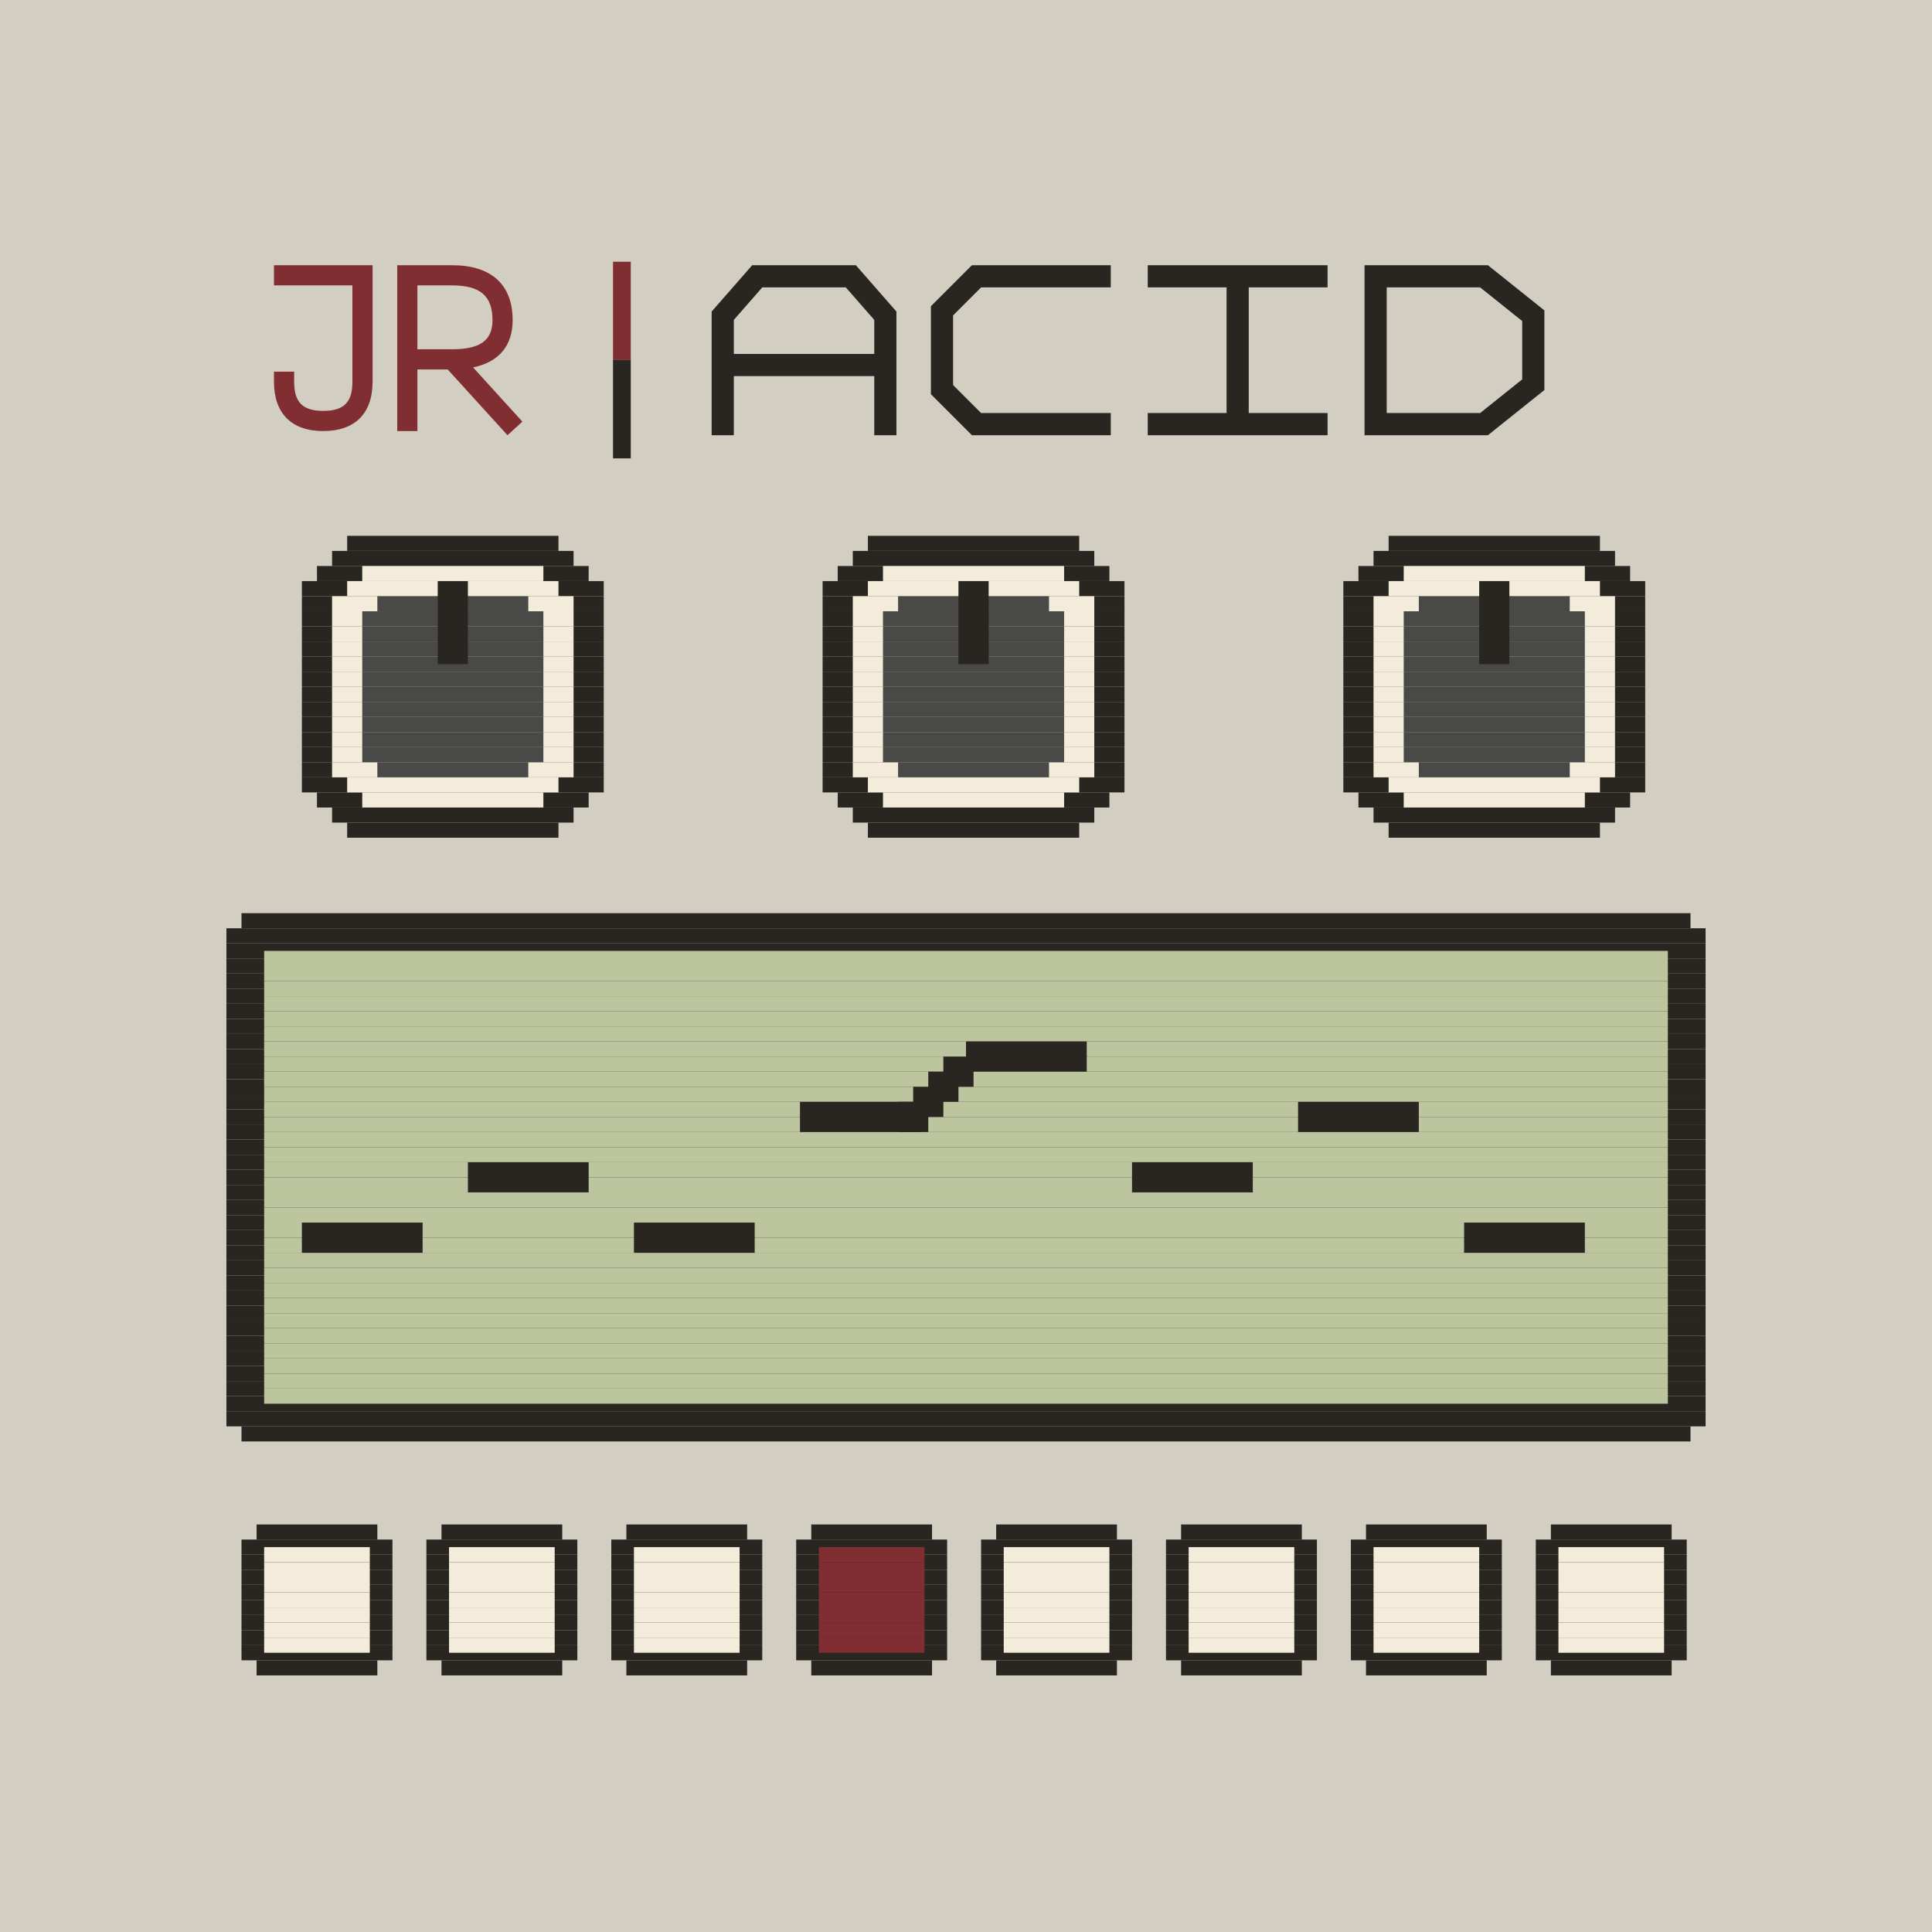
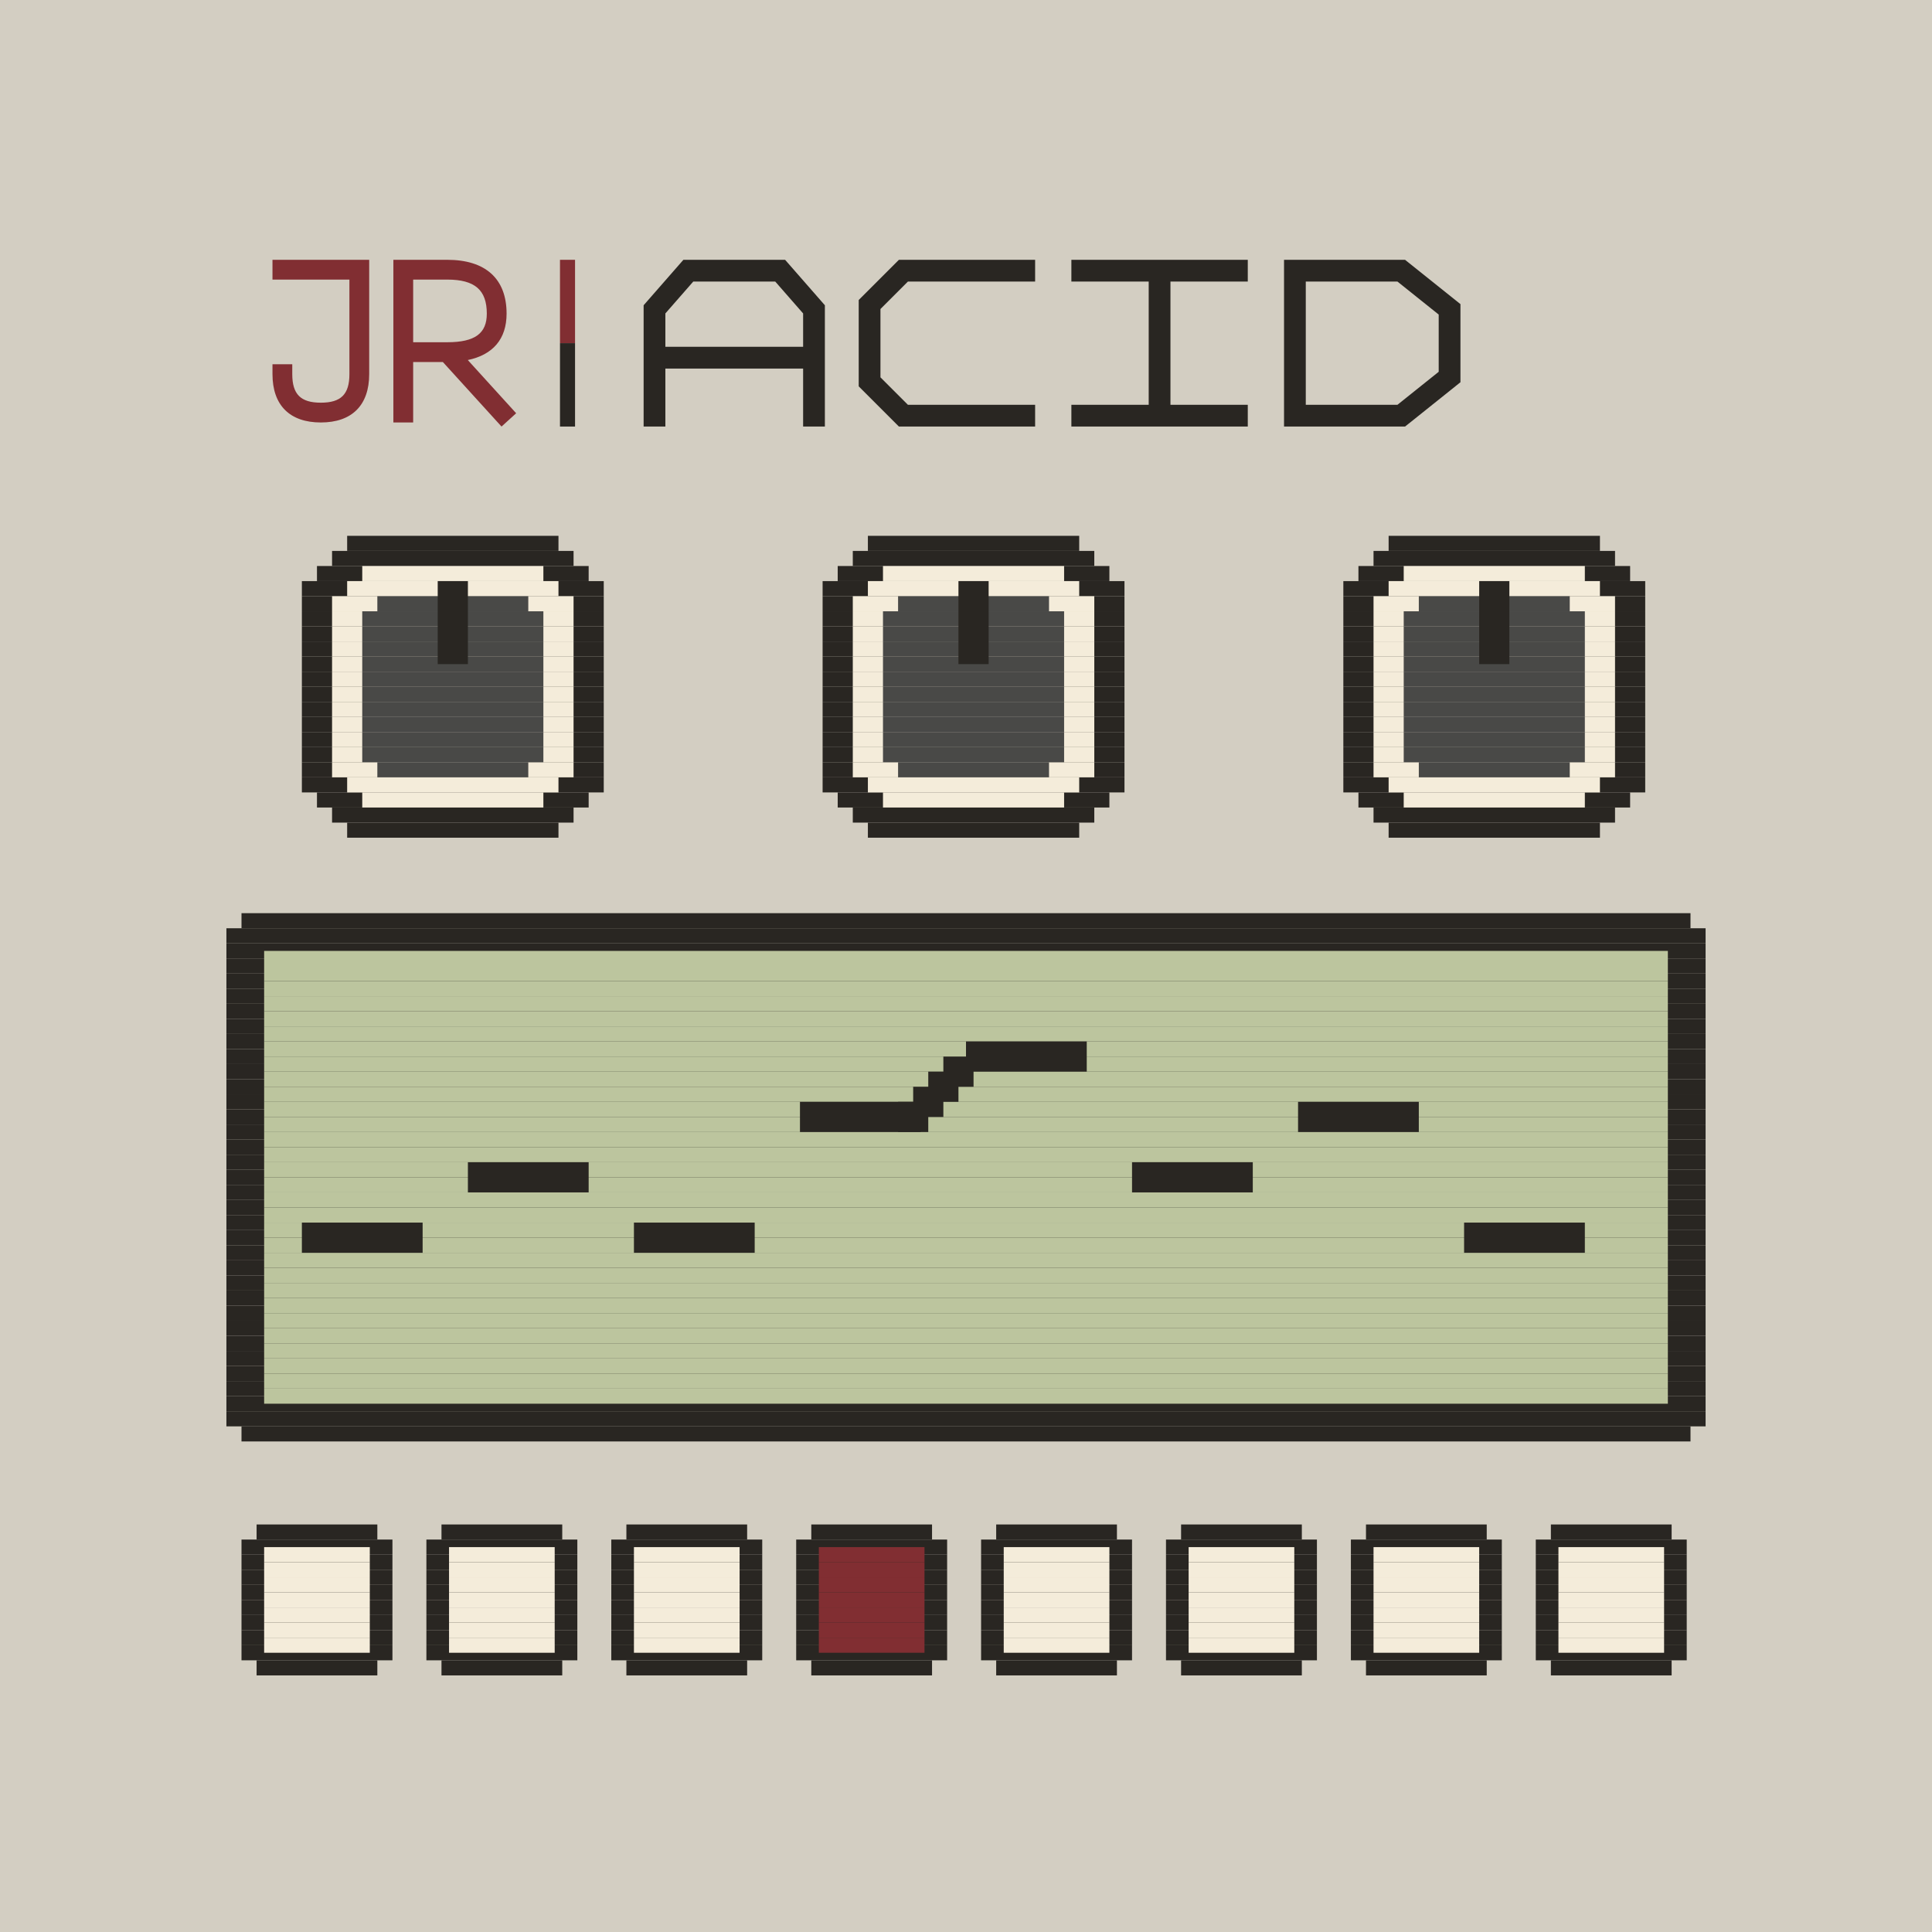
<svg xmlns="http://www.w3.org/2000/svg" width="1024" height="1024" viewBox="0 0 1024 1024">
  <rect x="0.0" y="0.0" width="1024.0" height="1024.0" fill="#D3CEC2" />
  <rect x="184.0" y="284.0" width="112.0" height="8.0" fill="#292622" />
  <rect x="176.0" y="292.0" width="128.0" height="8.0" fill="#292622" />
  <rect x="168.0" y="300.0" width="144.0" height="8.0" fill="#292622" />
  <rect x="160.0" y="308.0" width="160.0" height="8.0" fill="#292622" />
  <rect x="160.0" y="316.0" width="160.0" height="8.0" fill="#292622" />
  <rect x="160.0" y="324.0" width="160.0" height="8.0" fill="#292622" />
  <rect x="160.0" y="332.0" width="160.0" height="8.0" fill="#292622" />
  <rect x="160.0" y="340.0" width="160.0" height="8.0" fill="#292622" />
  <rect x="160.0" y="348.0" width="160.0" height="8.0" fill="#292622" />
  <rect x="160.0" y="356.0" width="160.0" height="8.0" fill="#292622" />
  <rect x="160.0" y="364.0" width="160.0" height="8.0" fill="#292622" />
  <rect x="160.0" y="372.0" width="160.0" height="8.0" fill="#292622" />
  <rect x="160.0" y="380.0" width="160.0" height="8.0" fill="#292622" />
  <rect x="160.0" y="388.0" width="160.0" height="8.0" fill="#292622" />
  <rect x="160.0" y="396.0" width="160.0" height="8.0" fill="#292622" />
  <rect x="160.0" y="404.0" width="160.0" height="8.0" fill="#292622" />
  <rect x="160.0" y="412.0" width="160.0" height="8.0" fill="#292622" />
  <rect x="168.0" y="420.0" width="144.0" height="8.0" fill="#292622" />
  <rect x="176.0" y="428.0" width="128.0" height="8.0" fill="#292622" />
  <rect x="184.0" y="436.0" width="112.0" height="8.0" fill="#292622" />
  <rect x="192.0" y="300.0" width="96.0" height="8.0" fill="#F4ECDA" />
  <rect x="184.0" y="308.0" width="112.0" height="8.0" fill="#F4ECDA" />
  <rect x="176.0" y="316.0" width="128.0" height="8.0" fill="#F4ECDA" />
  <rect x="176.0" y="324.0" width="128.0" height="8.0" fill="#F4ECDA" />
  <rect x="176.0" y="332.0" width="128.0" height="8.0" fill="#F4ECDA" />
  <rect x="176.0" y="340.0" width="128.0" height="8.0" fill="#F4ECDA" />
  <rect x="176.0" y="348.0" width="128.0" height="8.0" fill="#F4ECDA" />
  <rect x="176.0" y="356.0" width="128.0" height="8.0" fill="#F4ECDA" />
  <rect x="176.0" y="364.0" width="128.0" height="8.0" fill="#F4ECDA" />
  <rect x="176.0" y="372.0" width="128.0" height="8.0" fill="#F4ECDA" />
  <rect x="176.0" y="380.0" width="128.0" height="8.0" fill="#F4ECDA" />
  <rect x="176.0" y="388.0" width="128.0" height="8.0" fill="#F4ECDA" />
  <rect x="176.0" y="396.0" width="128.0" height="8.0" fill="#F4ECDA" />
  <rect x="176.0" y="404.0" width="128.0" height="8.0" fill="#F4ECDA" />
  <rect x="184.0" y="412.0" width="112.0" height="8.0" fill="#F4ECDA" />
  <rect x="192.0" y="420.0" width="96.0" height="8.0" fill="#F4ECDA" />
  <rect x="200.0" y="316.0" width="80.0" height="8.0" fill="#494947" />
  <rect x="192.0" y="324.0" width="96.0" height="8.0" fill="#494947" />
  <rect x="192.0" y="332.0" width="96.0" height="8.0" fill="#494947" />
  <rect x="192.0" y="340.0" width="96.0" height="8.0" fill="#494947" />
  <rect x="192.0" y="348.0" width="96.0" height="8.0" fill="#494947" />
  <rect x="192.0" y="356.0" width="96.0" height="8.0" fill="#494947" />
  <rect x="192.0" y="364.0" width="96.0" height="8.0" fill="#494947" />
  <rect x="192.0" y="372.0" width="96.0" height="8.0" fill="#494947" />
  <rect x="192.0" y="380.0" width="96.0" height="8.0" fill="#494947" />
  <rect x="192.0" y="388.0" width="96.0" height="8.0" fill="#494947" />
  <rect x="192.0" y="396.0" width="96.0" height="8.0" fill="#494947" />
  <rect x="200.0" y="404.0" width="80.0" height="8.0" fill="#494947" />
  <rect x="232.0" y="308.0" width="16.0" height="44.0" fill="#292622" />
  <rect x="460.0" y="284.0" width="112.0" height="8.0" fill="#292622" />
  <rect x="452.0" y="292.0" width="128.0" height="8.0" fill="#292622" />
  <rect x="444.0" y="300.0" width="144.0" height="8.0" fill="#292622" />
  <rect x="436.0" y="308.0" width="160.0" height="8.0" fill="#292622" />
  <rect x="436.0" y="316.0" width="160.0" height="8.0" fill="#292622" />
  <rect x="436.0" y="324.0" width="160.0" height="8.0" fill="#292622" />
  <rect x="436.0" y="332.0" width="160.0" height="8.0" fill="#292622" />
  <rect x="436.0" y="340.0" width="160.0" height="8.0" fill="#292622" />
  <rect x="436.0" y="348.0" width="160.0" height="8.0" fill="#292622" />
  <rect x="436.0" y="356.0" width="160.0" height="8.0" fill="#292622" />
  <rect x="436.0" y="364.0" width="160.0" height="8.0" fill="#292622" />
  <rect x="436.0" y="372.0" width="160.0" height="8.0" fill="#292622" />
  <rect x="436.0" y="380.0" width="160.0" height="8.0" fill="#292622" />
  <rect x="436.0" y="388.0" width="160.0" height="8.0" fill="#292622" />
  <rect x="436.0" y="396.0" width="160.0" height="8.0" fill="#292622" />
  <rect x="436.0" y="404.0" width="160.0" height="8.0" fill="#292622" />
  <rect x="436.0" y="412.0" width="160.0" height="8.0" fill="#292622" />
  <rect x="444.0" y="420.0" width="144.0" height="8.0" fill="#292622" />
  <rect x="452.0" y="428.0" width="128.0" height="8.0" fill="#292622" />
  <rect x="460.0" y="436.0" width="112.0" height="8.0" fill="#292622" />
  <rect x="468.0" y="300.0" width="96.0" height="8.0" fill="#F4ECDA" />
  <rect x="460.0" y="308.0" width="112.0" height="8.0" fill="#F4ECDA" />
  <rect x="452.0" y="316.0" width="128.0" height="8.0" fill="#F4ECDA" />
  <rect x="452.0" y="324.0" width="128.0" height="8.0" fill="#F4ECDA" />
  <rect x="452.0" y="332.0" width="128.0" height="8.0" fill="#F4ECDA" />
  <rect x="452.0" y="340.0" width="128.0" height="8.0" fill="#F4ECDA" />
  <rect x="452.0" y="348.0" width="128.0" height="8.0" fill="#F4ECDA" />
  <rect x="452.0" y="356.0" width="128.0" height="8.0" fill="#F4ECDA" />
  <rect x="452.0" y="364.0" width="128.0" height="8.0" fill="#F4ECDA" />
  <rect x="452.0" y="372.0" width="128.0" height="8.0" fill="#F4ECDA" />
  <rect x="452.0" y="380.0" width="128.0" height="8.0" fill="#F4ECDA" />
  <rect x="452.0" y="388.0" width="128.0" height="8.0" fill="#F4ECDA" />
  <rect x="452.0" y="396.0" width="128.0" height="8.0" fill="#F4ECDA" />
  <rect x="452.0" y="404.0" width="128.0" height="8.0" fill="#F4ECDA" />
  <rect x="460.0" y="412.0" width="112.0" height="8.0" fill="#F4ECDA" />
  <rect x="468.0" y="420.0" width="96.0" height="8.0" fill="#F4ECDA" />
  <rect x="476.0" y="316.0" width="80.0" height="8.0" fill="#494947" />
  <rect x="468.0" y="324.0" width="96.0" height="8.0" fill="#494947" />
  <rect x="468.0" y="332.0" width="96.0" height="8.0" fill="#494947" />
  <rect x="468.0" y="340.0" width="96.0" height="8.0" fill="#494947" />
  <rect x="468.0" y="348.0" width="96.0" height="8.0" fill="#494947" />
  <rect x="468.0" y="356.0" width="96.0" height="8.0" fill="#494947" />
  <rect x="468.0" y="364.0" width="96.0" height="8.0" fill="#494947" />
  <rect x="468.0" y="372.0" width="96.0" height="8.0" fill="#494947" />
  <rect x="468.0" y="380.0" width="96.0" height="8.0" fill="#494947" />
  <rect x="468.0" y="388.0" width="96.0" height="8.0" fill="#494947" />
  <rect x="468.0" y="396.0" width="96.0" height="8.0" fill="#494947" />
  <rect x="476.0" y="404.0" width="80.0" height="8.0" fill="#494947" />
  <rect x="508.0" y="308.0" width="16.0" height="44.0" fill="#292622" />
  <rect x="736.0" y="284.0" width="112.0" height="8.0" fill="#292622" />
  <rect x="728.0" y="292.0" width="128.0" height="8.0" fill="#292622" />
  <rect x="720.0" y="300.0" width="144.0" height="8.0" fill="#292622" />
  <rect x="712.0" y="308.0" width="160.0" height="8.0" fill="#292622" />
  <rect x="712.0" y="316.0" width="160.0" height="8.0" fill="#292622" />
  <rect x="712.0" y="324.0" width="160.0" height="8.0" fill="#292622" />
  <rect x="712.0" y="332.0" width="160.0" height="8.0" fill="#292622" />
  <rect x="712.0" y="340.0" width="160.0" height="8.0" fill="#292622" />
  <rect x="712.0" y="348.0" width="160.0" height="8.0" fill="#292622" />
  <rect x="712.0" y="356.0" width="160.0" height="8.0" fill="#292622" />
  <rect x="712.0" y="364.0" width="160.0" height="8.0" fill="#292622" />
  <rect x="712.0" y="372.0" width="160.0" height="8.0" fill="#292622" />
  <rect x="712.0" y="380.0" width="160.0" height="8.0" fill="#292622" />
  <rect x="712.0" y="388.0" width="160.0" height="8.0" fill="#292622" />
  <rect x="712.0" y="396.0" width="160.0" height="8.0" fill="#292622" />
  <rect x="712.0" y="404.0" width="160.0" height="8.0" fill="#292622" />
  <rect x="712.0" y="412.0" width="160.0" height="8.0" fill="#292622" />
  <rect x="720.0" y="420.0" width="144.0" height="8.0" fill="#292622" />
  <rect x="728.0" y="428.0" width="128.0" height="8.0" fill="#292622" />
  <rect x="736.0" y="436.0" width="112.0" height="8.0" fill="#292622" />
  <rect x="744.0" y="300.0" width="96.0" height="8.0" fill="#F4ECDA" />
  <rect x="736.0" y="308.0" width="112.0" height="8.0" fill="#F4ECDA" />
  <rect x="728.0" y="316.0" width="128.0" height="8.0" fill="#F4ECDA" />
  <rect x="728.0" y="324.0" width="128.0" height="8.0" fill="#F4ECDA" />
  <rect x="728.0" y="332.0" width="128.0" height="8.0" fill="#F4ECDA" />
  <rect x="728.0" y="340.0" width="128.0" height="8.0" fill="#F4ECDA" />
  <rect x="728.0" y="348.0" width="128.0" height="8.0" fill="#F4ECDA" />
  <rect x="728.0" y="356.0" width="128.0" height="8.0" fill="#F4ECDA" />
  <rect x="728.0" y="364.0" width="128.0" height="8.0" fill="#F4ECDA" />
  <rect x="728.0" y="372.0" width="128.0" height="8.0" fill="#F4ECDA" />
  <rect x="728.0" y="380.0" width="128.0" height="8.0" fill="#F4ECDA" />
  <rect x="728.0" y="388.0" width="128.0" height="8.0" fill="#F4ECDA" />
  <rect x="728.0" y="396.0" width="128.0" height="8.0" fill="#F4ECDA" />
  <rect x="728.0" y="404.0" width="128.0" height="8.0" fill="#F4ECDA" />
  <rect x="736.0" y="412.0" width="112.0" height="8.0" fill="#F4ECDA" />
  <rect x="744.0" y="420.0" width="96.0" height="8.0" fill="#F4ECDA" />
  <rect x="752.0" y="316.0" width="80.0" height="8.0" fill="#494947" />
  <rect x="744.0" y="324.0" width="96.0" height="8.0" fill="#494947" />
  <rect x="744.0" y="332.0" width="96.0" height="8.0" fill="#494947" />
  <rect x="744.0" y="340.0" width="96.0" height="8.0" fill="#494947" />
  <rect x="744.0" y="348.0" width="96.0" height="8.0" fill="#494947" />
  <rect x="744.0" y="356.0" width="96.0" height="8.0" fill="#494947" />
  <rect x="744.0" y="364.0" width="96.0" height="8.0" fill="#494947" />
  <rect x="744.0" y="372.0" width="96.0" height="8.0" fill="#494947" />
  <rect x="744.0" y="380.0" width="96.0" height="8.0" fill="#494947" />
  <rect x="744.0" y="388.0" width="96.0" height="8.0" fill="#494947" />
  <rect x="744.0" y="396.0" width="96.0" height="8.0" fill="#494947" />
  <rect x="752.0" y="404.0" width="80.0" height="8.0" fill="#494947" />
  <rect x="784.0" y="308.0" width="16.0" height="44.0" fill="#292622" />
  <rect x="128.0" y="484.0" width="768.0" height="8.0" fill="#292622" />
  <rect x="120.0" y="492.0" width="784.0" height="8.0" fill="#292622" />
  <rect x="120.0" y="500.0" width="784.0" height="8.0" fill="#292622" />
  <rect x="120.0" y="508.0" width="784.0" height="8.0" fill="#292622" />
  <rect x="120.0" y="516.0" width="784.0" height="8.0" fill="#292622" />
  <rect x="120.0" y="524.0" width="784.0" height="8.0" fill="#292622" />
  <rect x="120.0" y="532.0" width="784.0" height="8.0" fill="#292622" />
  <rect x="120.0" y="540.0" width="784.0" height="8.0" fill="#292622" />
  <rect x="120.0" y="548.0" width="784.0" height="8.0" fill="#292622" />
  <rect x="120.0" y="556.0" width="784.0" height="8.0" fill="#292622" />
  <rect x="120.0" y="564.0" width="784.0" height="8.0" fill="#292622" />
  <rect x="120.0" y="572.0" width="784.0" height="8.0" fill="#292622" />
  <rect x="120.0" y="580.0" width="784.0" height="8.0" fill="#292622" />
  <rect x="120.0" y="588.0" width="784.0" height="8.0" fill="#292622" />
  <rect x="120.0" y="596.0" width="784.0" height="8.0" fill="#292622" />
  <rect x="120.0" y="604.0" width="784.0" height="8.0" fill="#292622" />
  <rect x="120.0" y="612.0" width="784.0" height="8.0" fill="#292622" />
  <rect x="120.0" y="620.0" width="784.0" height="8.0" fill="#292622" />
  <rect x="120.0" y="628.0" width="784.0" height="8.0" fill="#292622" />
  <rect x="120.0" y="636.0" width="784.0" height="8.0" fill="#292622" />
  <rect x="120.0" y="644.0" width="784.0" height="8.0" fill="#292622" />
  <rect x="120.0" y="652.0" width="784.0" height="8.0" fill="#292622" />
  <rect x="120.0" y="660.0" width="784.0" height="8.0" fill="#292622" />
  <rect x="120.0" y="668.0" width="784.0" height="8.0" fill="#292622" />
  <rect x="120.0" y="676.0" width="784.0" height="8.0" fill="#292622" />
  <rect x="120.0" y="684.0" width="784.0" height="8.0" fill="#292622" />
  <rect x="120.0" y="692.0" width="784.0" height="8.0" fill="#292622" />
  <rect x="120.0" y="700.0" width="784.0" height="8.0" fill="#292622" />
  <rect x="120.0" y="708.0" width="784.0" height="8.0" fill="#292622" />
  <rect x="120.0" y="716.0" width="784.0" height="8.0" fill="#292622" />
  <rect x="120.0" y="724.0" width="784.0" height="8.0" fill="#292622" />
  <rect x="120.0" y="732.0" width="784.0" height="8.0" fill="#292622" />
  <rect x="120.0" y="740.0" width="784.0" height="8.0" fill="#292622" />
  <rect x="120.0" y="748.0" width="784.0" height="8.0" fill="#292622" />
  <rect x="128.0" y="756.0" width="768.0" height="8.0" fill="#292622" />
  <rect x="140.0" y="504.0" width="744.0" height="8.0" fill="#BCC59E" />
  <rect x="140.0" y="512.0" width="744.0" height="8.0" fill="#BCC59E" />
  <rect x="140.0" y="520.0" width="744.0" height="8.0" fill="#BCC59E" />
  <rect x="140.0" y="528.0" width="744.0" height="8.0" fill="#BCC59E" />
  <rect x="140.0" y="536.0" width="744.0" height="8.0" fill="#BCC59E" />
  <rect x="140.0" y="544.0" width="744.0" height="8.0" fill="#BCC59E" />
  <rect x="140.0" y="552.0" width="744.0" height="8.0" fill="#BCC59E" />
  <rect x="140.0" y="560.0" width="744.0" height="8.0" fill="#BCC59E" />
  <rect x="140.0" y="568.0" width="744.0" height="8.0" fill="#BCC59E" />
  <rect x="140.0" y="576.0" width="744.0" height="8.0" fill="#BCC59E" />
  <rect x="140.0" y="584.0" width="744.0" height="8.0" fill="#BCC59E" />
  <rect x="140.0" y="592.0" width="744.0" height="8.0" fill="#BCC59E" />
  <rect x="140.0" y="600.0" width="744.0" height="8.0" fill="#BCC59E" />
  <rect x="140.0" y="608.0" width="744.0" height="8.0" fill="#BCC59E" />
  <rect x="140.0" y="616.0" width="744.0" height="8.0" fill="#BCC59E" />
  <rect x="140.0" y="624.0" width="744.0" height="8.0" fill="#BCC59E" />
  <rect x="140.0" y="632.0" width="744.0" height="8.0" fill="#BCC59E" />
  <rect x="140.0" y="640.0" width="744.0" height="8.0" fill="#BCC59E" />
  <rect x="140.0" y="648.0" width="744.0" height="8.0" fill="#BCC59E" />
  <rect x="140.0" y="656.0" width="744.0" height="8.0" fill="#BCC59E" />
  <rect x="140.0" y="664.0" width="744.0" height="8.0" fill="#BCC59E" />
  <rect x="140.0" y="672.0" width="744.0" height="8.0" fill="#BCC59E" />
  <rect x="140.0" y="680.0" width="744.0" height="8.0" fill="#BCC59E" />
  <rect x="140.0" y="688.0" width="744.0" height="8.0" fill="#BCC59E" />
  <rect x="140.0" y="696.0" width="744.0" height="8.0" fill="#BCC59E" />
  <rect x="140.0" y="704.0" width="744.0" height="8.0" fill="#BCC59E" />
  <rect x="140.0" y="712.0" width="744.0" height="8.0" fill="#BCC59E" />
  <rect x="140.0" y="720.0" width="744.0" height="8.0" fill="#BCC59E" />
  <rect x="140.0" y="728.0" width="744.0" height="8.0" fill="#BCC59E" />
  <rect x="140.0" y="736.0" width="744.0" height="8.0" fill="#BCC59E" />
  <rect x="160.0" y="648.0" width="64.0" height="16.0" fill="#292622" />
  <rect x="248.0" y="616.0" width="64.0" height="16.0" fill="#292622" />
  <rect x="336.0" y="648.0" width="64.0" height="16.0" fill="#292622" />
  <rect x="424.0" y="584.0" width="64.0" height="16.0" fill="#292622" />
  <rect x="512.0" y="552.0" width="64.0" height="16.0" fill="#292622" />
  <rect x="600.0" y="616.0" width="64.0" height="16.0" fill="#292622" />
  <rect x="688.0" y="584.0" width="64.0" height="16.0" fill="#292622" />
  <rect x="776.0" y="648.0" width="64.0" height="16.0" fill="#292622" />
  <rect x="476.0" y="584.0" width="16.0" height="16.0" fill="#292622" />
  <rect x="484.0" y="576.0" width="16.0" height="16.0" fill="#292622" />
  <rect x="492.0" y="568.0" width="16.0" height="16.0" fill="#292622" />
  <rect x="500.0" y="560.0" width="16.0" height="16.0" fill="#292622" />
  <rect x="136.0" y="808.0" width="64.0" height="8.0" fill="#292622" />
  <rect x="128.0" y="816.0" width="80.0" height="8.0" fill="#292622" />
  <rect x="128.0" y="824.0" width="80.0" height="8.0" fill="#292622" />
  <rect x="128.0" y="832.0" width="80.0" height="8.0" fill="#292622" />
  <rect x="128.0" y="840.0" width="80.0" height="8.0" fill="#292622" />
  <rect x="128.0" y="848.0" width="80.0" height="8.0" fill="#292622" />
  <rect x="128.0" y="856.0" width="80.0" height="8.0" fill="#292622" />
  <rect x="128.0" y="864.0" width="80.0" height="8.0" fill="#292622" />
  <rect x="128.0" y="872.0" width="80.0" height="8.0" fill="#292622" />
  <rect x="136.0" y="880.0" width="64.0" height="8.0" fill="#292622" />
  <rect x="140.0" y="820.0" width="56.0" height="8.0" fill="#F4ECDA" />
  <rect x="140.0" y="828.0" width="56.0" height="8.0" fill="#F4ECDA" />
  <rect x="140.0" y="836.0" width="56.0" height="8.0" fill="#F4ECDA" />
  <rect x="140.0" y="844.0" width="56.0" height="8.0" fill="#F4ECDA" />
  <rect x="140.0" y="852.0" width="56.0" height="8.0" fill="#F4ECDA" />
  <rect x="140.0" y="860.0" width="56.0" height="8.0" fill="#F4ECDA" />
  <rect x="140.0" y="868.0" width="56.0" height="8.0" fill="#F4ECDA" />
  <rect x="234.0" y="808.0" width="64.0" height="8.0" fill="#292622" />
  <rect x="226.0" y="816.0" width="80.0" height="8.0" fill="#292622" />
  <rect x="226.0" y="824.0" width="80.0" height="8.0" fill="#292622" />
  <rect x="226.0" y="832.0" width="80.0" height="8.0" fill="#292622" />
  <rect x="226.0" y="840.0" width="80.0" height="8.0" fill="#292622" />
  <rect x="226.0" y="848.0" width="80.0" height="8.0" fill="#292622" />
  <rect x="226.0" y="856.0" width="80.0" height="8.0" fill="#292622" />
  <rect x="226.0" y="864.0" width="80.0" height="8.0" fill="#292622" />
  <rect x="226.0" y="872.0" width="80.0" height="8.0" fill="#292622" />
  <rect x="234.0" y="880.0" width="64.0" height="8.0" fill="#292622" />
  <rect x="238.0" y="820.0" width="56.0" height="8.0" fill="#F4ECDA" />
  <rect x="238.0" y="828.0" width="56.0" height="8.0" fill="#F4ECDA" />
  <rect x="238.0" y="836.0" width="56.0" height="8.0" fill="#F4ECDA" />
  <rect x="238.0" y="844.0" width="56.0" height="8.0" fill="#F4ECDA" />
  <rect x="238.0" y="852.0" width="56.0" height="8.0" fill="#F4ECDA" />
  <rect x="238.0" y="860.0" width="56.0" height="8.0" fill="#F4ECDA" />
  <rect x="238.0" y="868.0" width="56.0" height="8.0" fill="#F4ECDA" />
  <rect x="332.0" y="808.0" width="64.0" height="8.0" fill="#292622" />
  <rect x="324.0" y="816.0" width="80.0" height="8.0" fill="#292622" />
  <rect x="324.0" y="824.0" width="80.0" height="8.0" fill="#292622" />
  <rect x="324.0" y="832.0" width="80.0" height="8.0" fill="#292622" />
  <rect x="324.0" y="840.0" width="80.0" height="8.0" fill="#292622" />
  <rect x="324.0" y="848.0" width="80.0" height="8.0" fill="#292622" />
  <rect x="324.0" y="856.0" width="80.0" height="8.0" fill="#292622" />
  <rect x="324.0" y="864.0" width="80.0" height="8.0" fill="#292622" />
  <rect x="324.0" y="872.0" width="80.0" height="8.0" fill="#292622" />
  <rect x="332.0" y="880.0" width="64.0" height="8.0" fill="#292622" />
  <rect x="336.0" y="820.0" width="56.0" height="8.0" fill="#F4ECDA" />
  <rect x="336.0" y="828.0" width="56.0" height="8.0" fill="#F4ECDA" />
  <rect x="336.0" y="836.0" width="56.0" height="8.0" fill="#F4ECDA" />
  <rect x="336.0" y="844.0" width="56.0" height="8.0" fill="#F4ECDA" />
  <rect x="336.0" y="852.0" width="56.0" height="8.0" fill="#F4ECDA" />
  <rect x="336.0" y="860.0" width="56.0" height="8.0" fill="#F4ECDA" />
  <rect x="336.0" y="868.0" width="56.0" height="8.0" fill="#F4ECDA" />
  <rect x="430.0" y="808.0" width="64.0" height="8.0" fill="#292622" />
  <rect x="422.0" y="816.0" width="80.0" height="8.0" fill="#292622" />
  <rect x="422.0" y="824.0" width="80.0" height="8.0" fill="#292622" />
  <rect x="422.0" y="832.0" width="80.0" height="8.0" fill="#292622" />
  <rect x="422.0" y="840.0" width="80.0" height="8.0" fill="#292622" />
  <rect x="422.0" y="848.0" width="80.0" height="8.0" fill="#292622" />
  <rect x="422.0" y="856.0" width="80.0" height="8.0" fill="#292622" />
  <rect x="422.0" y="864.0" width="80.0" height="8.0" fill="#292622" />
  <rect x="422.0" y="872.0" width="80.0" height="8.0" fill="#292622" />
  <rect x="430.0" y="880.0" width="64.0" height="8.0" fill="#292622" />
  <rect x="434.0" y="820.0" width="56.0" height="8.0" fill="#812E32" />
  <rect x="434.0" y="828.0" width="56.0" height="8.0" fill="#812E32" />
  <rect x="434.0" y="836.0" width="56.0" height="8.0" fill="#812E32" />
  <rect x="434.0" y="844.0" width="56.0" height="8.0" fill="#812E32" />
  <rect x="434.0" y="852.0" width="56.0" height="8.0" fill="#812E32" />
  <rect x="434.0" y="860.0" width="56.0" height="8.0" fill="#812E32" />
  <rect x="434.0" y="868.0" width="56.0" height="8.0" fill="#812E32" />
  <rect x="528.0" y="808.0" width="64.0" height="8.0" fill="#292622" />
  <rect x="520.0" y="816.0" width="80.0" height="8.0" fill="#292622" />
  <rect x="520.0" y="824.0" width="80.0" height="8.0" fill="#292622" />
  <rect x="520.0" y="832.0" width="80.0" height="8.0" fill="#292622" />
  <rect x="520.0" y="840.0" width="80.0" height="8.0" fill="#292622" />
  <rect x="520.0" y="848.0" width="80.0" height="8.0" fill="#292622" />
  <rect x="520.0" y="856.0" width="80.0" height="8.0" fill="#292622" />
  <rect x="520.0" y="864.0" width="80.0" height="8.0" fill="#292622" />
  <rect x="520.0" y="872.0" width="80.0" height="8.0" fill="#292622" />
  <rect x="528.0" y="880.0" width="64.0" height="8.0" fill="#292622" />
  <rect x="532.0" y="820.0" width="56.0" height="8.0" fill="#F4ECDA" />
  <rect x="532.0" y="828.0" width="56.0" height="8.0" fill="#F4ECDA" />
  <rect x="532.0" y="836.0" width="56.0" height="8.0" fill="#F4ECDA" />
  <rect x="532.0" y="844.0" width="56.0" height="8.0" fill="#F4ECDA" />
  <rect x="532.0" y="852.0" width="56.0" height="8.0" fill="#F4ECDA" />
  <rect x="532.0" y="860.0" width="56.0" height="8.0" fill="#F4ECDA" />
  <rect x="532.0" y="868.0" width="56.0" height="8.0" fill="#F4ECDA" />
  <rect x="626.0" y="808.0" width="64.0" height="8.0" fill="#292622" />
  <rect x="618.0" y="816.0" width="80.0" height="8.0" fill="#292622" />
  <rect x="618.0" y="824.0" width="80.0" height="8.0" fill="#292622" />
  <rect x="618.0" y="832.0" width="80.0" height="8.0" fill="#292622" />
  <rect x="618.0" y="840.0" width="80.0" height="8.0" fill="#292622" />
  <rect x="618.0" y="848.0" width="80.0" height="8.0" fill="#292622" />
  <rect x="618.0" y="856.0" width="80.0" height="8.0" fill="#292622" />
  <rect x="618.0" y="864.0" width="80.0" height="8.0" fill="#292622" />
  <rect x="618.0" y="872.0" width="80.0" height="8.0" fill="#292622" />
  <rect x="626.0" y="880.0" width="64.0" height="8.0" fill="#292622" />
  <rect x="630.0" y="820.0" width="56.0" height="8.0" fill="#F4ECDA" />
  <rect x="630.0" y="828.0" width="56.0" height="8.0" fill="#F4ECDA" />
  <rect x="630.0" y="836.0" width="56.0" height="8.0" fill="#F4ECDA" />
  <rect x="630.0" y="844.0" width="56.0" height="8.0" fill="#F4ECDA" />
  <rect x="630.0" y="852.0" width="56.0" height="8.0" fill="#F4ECDA" />
  <rect x="630.0" y="860.0" width="56.0" height="8.0" fill="#F4ECDA" />
  <rect x="630.0" y="868.0" width="56.0" height="8.0" fill="#F4ECDA" />
  <rect x="724.0" y="808.0" width="64.0" height="8.0" fill="#292622" />
  <rect x="716.0" y="816.0" width="80.0" height="8.0" fill="#292622" />
  <rect x="716.0" y="824.0" width="80.0" height="8.0" fill="#292622" />
  <rect x="716.0" y="832.0" width="80.0" height="8.0" fill="#292622" />
  <rect x="716.0" y="840.0" width="80.0" height="8.0" fill="#292622" />
  <rect x="716.0" y="848.0" width="80.0" height="8.0" fill="#292622" />
  <rect x="716.0" y="856.0" width="80.0" height="8.0" fill="#292622" />
  <rect x="716.0" y="864.0" width="80.0" height="8.0" fill="#292622" />
  <rect x="716.0" y="872.0" width="80.0" height="8.0" fill="#292622" />
  <rect x="724.0" y="880.0" width="64.0" height="8.0" fill="#292622" />
  <rect x="728.0" y="820.0" width="56.0" height="8.0" fill="#F4ECDA" />
  <rect x="728.0" y="828.0" width="56.0" height="8.0" fill="#F4ECDA" />
  <rect x="728.0" y="836.0" width="56.0" height="8.0" fill="#F4ECDA" />
  <rect x="728.0" y="844.0" width="56.0" height="8.0" fill="#F4ECDA" />
  <rect x="728.0" y="852.0" width="56.0" height="8.0" fill="#F4ECDA" />
  <rect x="728.0" y="860.0" width="56.0" height="8.0" fill="#F4ECDA" />
  <rect x="728.0" y="868.0" width="56.0" height="8.0" fill="#F4ECDA" />
  <rect x="822.0" y="808.0" width="64.0" height="8.0" fill="#292622" />
  <rect x="814.0" y="816.0" width="80.0" height="8.0" fill="#292622" />
  <rect x="814.0" y="824.0" width="80.0" height="8.0" fill="#292622" />
  <rect x="814.0" y="832.0" width="80.0" height="8.0" fill="#292622" />
  <rect x="814.0" y="840.0" width="80.0" height="8.0" fill="#292622" />
  <rect x="814.0" y="848.0" width="80.0" height="8.0" fill="#292622" />
  <rect x="814.0" y="856.0" width="80.0" height="8.0" fill="#292622" />
  <rect x="814.0" y="864.0" width="80.0" height="8.0" fill="#292622" />
  <rect x="814.0" y="872.0" width="80.0" height="8.0" fill="#292622" />
  <rect x="822.0" y="880.0" width="64.0" height="8.0" fill="#292622" />
  <rect x="826.0" y="820.0" width="56.0" height="8.0" fill="#F4ECDA" />
  <rect x="826.0" y="828.0" width="56.0" height="8.0" fill="#F4ECDA" />
  <rect x="826.0" y="836.0" width="56.0" height="8.0" fill="#F4ECDA" />
  <rect x="826.0" y="844.0" width="56.0" height="8.0" fill="#F4ECDA" />
  <rect x="826.0" y="852.0" width="56.0" height="8.0" fill="#F4ECDA" />
  <rect x="826.0" y="860.0" width="56.0" height="8.0" fill="#F4ECDA" />
  <rect x="826.0" y="868.0" width="56.0" height="8.0" fill="#F4ECDA" />
-   <g transform="translate(140.0 132.0) scale(3.362)">
-     <path d="M 39.176 11.206 C 39.176 15.294 36.967 17.823 32.942 18.661 L 39.646 26.035 L 40.715 27.211 L 38.363 29.35 L 37.293 28.174 L 28.934 18.978 L 24.161 18.978 L 24.161 28.694 L 20.981 28.694 L 20.981 2.55 L 29.637 2.55 C 35.776 2.55 39.176 5.573 39.176 11.206 Z M 17.095 20.921 C 17.095 25.921 14.322 28.694 9.323 28.694 C 4.323 28.694 1.55 25.921 1.55 20.921 L 1.55 19.332 L 4.73 19.332 L 4.73 20.921 C 4.73 24.165 6.079 25.514 9.323 25.514 C 12.566 25.514 13.915 24.165 13.915 20.921 L 13.915 5.73 L 1.55 5.73 L 1.55 2.55 L 17.095 2.55 Z M 24.161 5.73 L 24.161 15.799 L 29.637 15.799 C 34.134 15.799 35.997 14.35 35.997 11.206 C 35.997 7.418 34.098 5.73 29.637 5.73 Z" fill="#812E32" fill-rule="nonzero" />
+   <g transform="translate(140.0 132.0) scale(2.850959)">
+     <path d="M 45.073 12.012 C 45.073 16.741 42.518 19.666 37.862 20.635 L 45.616 29.165 L 46.853 30.526 L 44.132 33.0 L 42.895 31.639 L 33.225 21.003 L 27.705 21.003 L 27.705 32.241 L 24.027 32.241 L 24.027 2.0 L 34.039 2.0 C 41.139 2.0 45.073 5.496 45.073 12.012 Z M 19.531 23.251 C 19.531 29.034 16.324 32.241 10.541 32.241 C 4.757 32.241 1.55 29.034 1.55 23.251 L 1.55 21.412 L 5.228 21.412 L 5.228 23.251 C 5.228 27.003 6.789 28.563 10.541 28.563 C 14.293 28.563 15.853 27.003 15.853 23.251 L 15.853 5.678 L 1.55 5.678 L 1.55 2.0 L 19.531 2.0 Z M 27.705 5.678 L 27.705 17.325 L 34.039 17.325 C 39.24 17.325 41.395 15.649 41.395 12.012 C 41.395 7.63 39.198 5.678 34.039 5.678 Z" fill="#812E32" fill-rule="nonzero" />
    <rect x="55.0" y="2.0" width="2.8" height="15.5" fill="#812E32" />
    <rect x="55.0" y="17.5" width="2.8" height="15.5" fill="#292622" />
-     <path d="M 93.81 3.147 L 99.248 9.361 L 99.68 9.856 L 99.68 29.35 L 96.185 29.35 L 96.185 20.028 L 74.046 20.028 L 74.046 29.35 L 70.55 29.35 L 70.55 9.856 L 70.982 9.361 L 76.42 3.147 L 76.942 2.55 L 93.288 2.55 Z M 78.529 6.046 L 74.046 11.169 L 74.046 16.533 L 96.185 16.533 L 96.185 11.169 L 91.702 6.046 Z M 133.472 6.046 L 113.028 6.046 L 108.614 10.459 L 108.614 21.441 L 113.028 25.854 L 133.472 25.854 L 133.472 29.35 L 111.58 29.35 L 111.068 28.838 L 105.63 23.4 L 105.118 22.888 L 105.118 9.012 L 105.63 8.5 L 111.068 3.062 L 111.58 2.55 L 133.472 2.55 Z M 167.651 6.046 L 155.222 6.046 L 155.222 25.854 L 167.651 25.854 L 167.651 29.35 L 139.298 29.35 L 139.298 25.854 L 151.727 25.854 L 151.727 6.046 L 139.298 6.046 L 139.298 2.55 L 167.651 2.55 Z M 193.407 2.933 L 201.175 9.147 L 201.831 9.672 L 201.831 22.228 L 201.175 22.753 L 193.407 28.967 L 192.928 29.35 L 173.478 29.35 L 173.478 2.55 L 192.928 2.55 Z M 176.973 6.046 L 176.973 25.854 L 191.702 25.854 L 198.336 20.548 L 198.336 11.352 L 191.702 6.046 Z" fill="#292622" fill-rule="nonzero" />
+     <path d="M 97.456 2.69 L 103.745 9.879 L 104.246 10.451 L 104.246 33.0 L 100.202 33.0 L 100.202 22.217 L 74.593 22.217 L 74.593 33.0 L 70.55 33.0 L 70.55 10.451 L 71.05 9.879 L 77.34 2.69 L 77.944 2 L 96.851 2 Z M 79.779 6.043 L 74.593 11.97 L 74.593 18.174 L 100.202 18.174 L 100.202 11.97 L 95.017 6.043 Z M 143.333 6.043 L 119.685 6.043 L 114.579 11.149 L 114.579 23.851 L 119.685 28.957 L 143.333 28.957 L 143.333 33.0 L 118.01 33.0 L 117.418 32.408 L 111.128 26.118 L 110.536 25.526 L 110.536 9.474 L 111.128 8.882 L 117.418 2.592 L 118.01 2 L 143.333 2 Z M 182.869 6.043 L 168.492 6.043 L 168.492 28.957 L 182.869 28.957 L 182.869 33.0 L 150.072 33.0 L 150.072 28.957 L 164.449 28.957 L 164.449 6.043 L 150.072 6.043 L 150.072 2 L 182.869 2 Z M 212.661 2.443 L 221.646 9.631 L 222.405 10.238 L 222.405 24.762 L 221.646 25.369 L 212.661 32.557 L 212.107 33.0 L 189.608 33.0 L 189.608 2 L 212.107 2 Z M 193.651 6.043 L 193.651 28.957 L 210.689 28.957 L 218.362 22.818 L 218.362 12.182 L 210.689 6.043 Z" fill="#292622" fill-rule="nonzero" />
  </g>
</svg>
